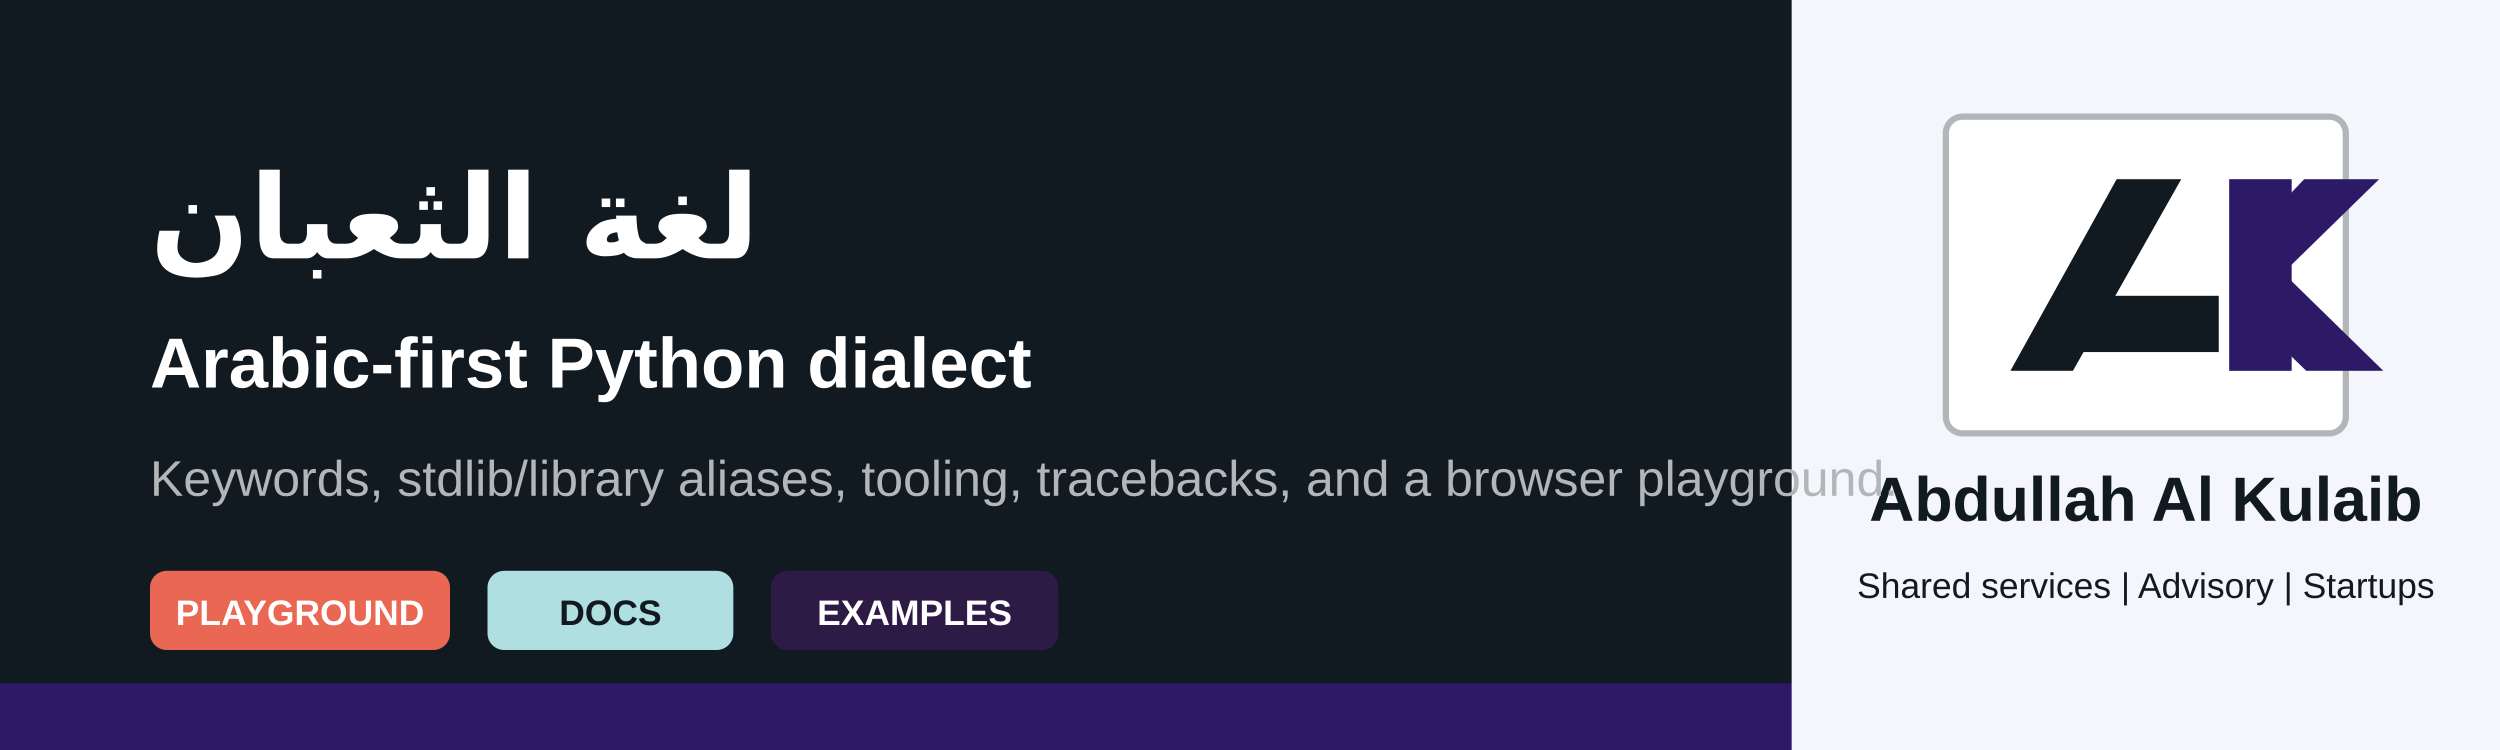
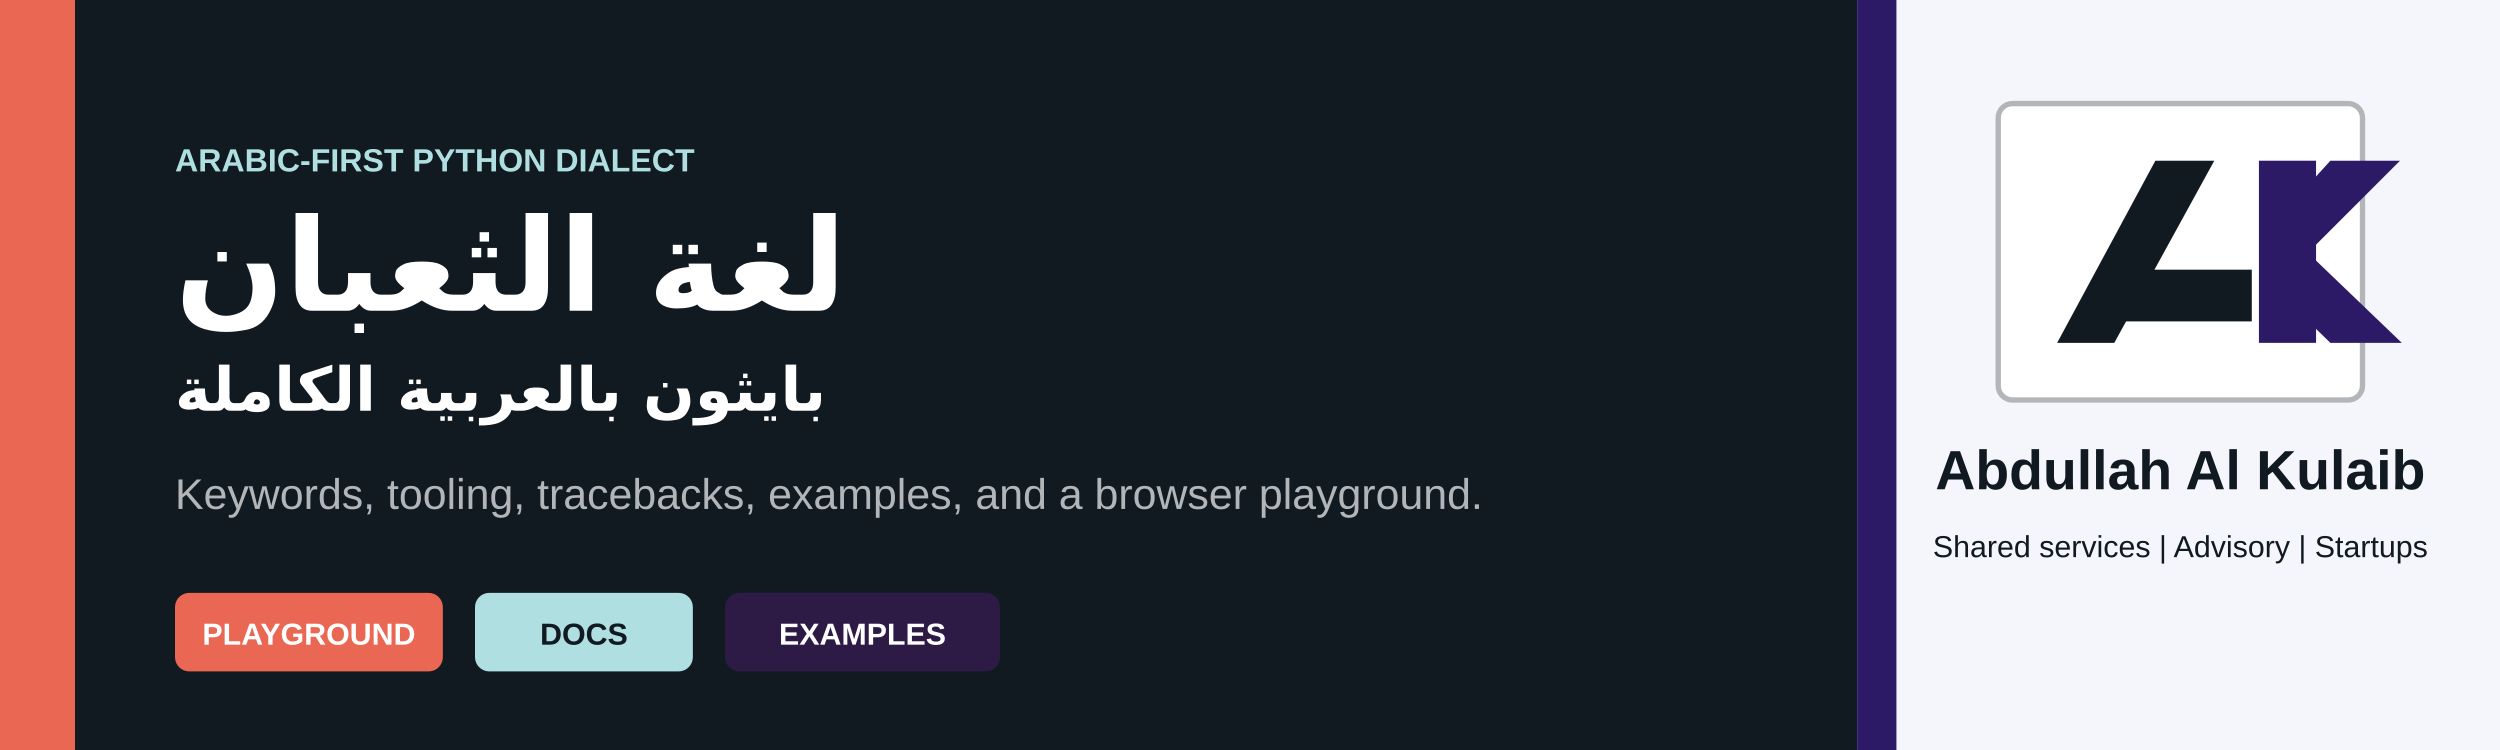
- <svg xmlns="http://www.w3.org/2000/svg" width="1200" height="360" viewBox="0 0 1200 360" role="img" aria-labelledby="title desc">
-   <rect width="1200" height="360" fill="#111921" />
-   <rect x="0" y="328" width="1200" height="32" fill="#2c1a66" />
-   <rect x="860" y="0" width="340" height="360" fill="#f5f6fc" />
-   <g transform="translate(934 56)">
-     <rect width="192" height="152" rx="8" fill="#FFFFFF" stroke="#b2b6b9" stroke-width="3" />
-     <path fill="#111921" d="M31 122 82 30h31L61 122z" />
-     <path fill="#111921" d="M61 86h70v27H51z" />
-     <path fill="#2c1a66" d="M136 30h30v92h-30z" />
-     <path fill="#2c1a66" d="M165 72 208 30h-36l-36 38z" />
-     <path fill="#2c1a66" d="M165 78 210 122h-37l-37-36z" />
+ <svg xmlns="http://www.w3.org/2000/svg" width="1400" height="420" viewBox="0 0 1400 420" role="img" aria-labelledby="title desc">
+   <rect width="1400" height="420" fill="#111921" />
+   <rect x="0" y="0" width="42" height="420" fill="#ea6753" />
+   <rect x="1040" y="0" width="360" height="420" fill="#f5f6fc" />
+   <rect x="1040" y="0" width="22" height="420" fill="#2c1a66" />
+   <g transform="translate(1119 58)">
+     <rect width="204" height="166" rx="8" fill="#FFFFFF" stroke="#b2b6b9" stroke-width="3" />
+     <path fill="#111921" d="M33 134 88 32h33L65 134z" />
+     <path fill="#111921" d="M66 93h76v29H55z" />
+     <path fill="#2c1a66" d="M146 32h32v102h-32z" />
+     <path fill="#2c1a66" d="M177 80 225 32h-39l-40 44z" />
+     <path fill="#2c1a66" d="M177 87 226 134h-40l-40-39z" />
  </g>
-   <text x="1030" y="250" fill="#111921" text-anchor="middle" font-family="Montserrat, Arial, sans-serif" font-size="30" font-weight="700">Abdullah Al Kulaib</text>
-   <text x="1030" y="287" fill="#111921" text-anchor="middle" font-family="Montserrat, Arial, sans-serif" font-size="17" font-weight="400">Shared services | Advisory | Startups</text>
-   <text x="72" y="124" fill="#FFFFFF" font-family="Montserrat, Arial, sans-serif" font-size="56" font-weight="700">لغة الثعبان</text>
-   <text x="72" y="186" fill="#FFFFFF" font-family="Montserrat, Arial, sans-serif" font-size="34" font-weight="700">Arabic-first Python dialect</text>
-   <text x="72" y="238" fill="#b2b6b9" font-family="Montserrat, Arial, sans-serif" font-size="24" font-weight="400">Keywords, stdlib/library aliases, tooling, tracebacks, and a browser playground.</text>
-   <g transform="translate(72 274)">
-     <rect width="144" height="38" rx="8" fill="#ea6753" />
-     <text x="72" y="26" fill="#FFFFFF" text-anchor="middle" font-family="Montserrat, Arial, sans-serif" font-size="17" font-weight="700">PLAYGROUND</text>
-     <rect x="162" width="118" height="38" rx="8" fill="#afdfe1" />
-     <text x="221" y="26" fill="#111921" text-anchor="middle" font-family="Montserrat, Arial, sans-serif" font-size="17" font-weight="700">DOCS</text>
-     <rect x="298" width="138" height="38" rx="8" fill="#2d1b46" />
-     <text x="367" y="26" fill="#FFFFFF" text-anchor="middle" font-family="Montserrat, Arial, sans-serif" font-size="17" font-weight="700">EXAMPLES</text>
+   <text x="1221" y="274" fill="#111921" text-anchor="middle" font-family="Montserrat, Arial, sans-serif" font-size="31" font-weight="700">Abdullah Al Kulaib</text>
+   <text x="1221" y="312" fill="#111921" text-anchor="middle" font-family="Montserrat, Arial, sans-serif" font-size="17" font-weight="400">Shared services | Advisory | Startups</text>
+   <text x="98" y="96" fill="#afdfe1" font-family="Montserrat, Arial, sans-serif" font-size="18" font-weight="700">ARABIC-FIRST PYTHON DIALECT</text>
+   <text x="98" y="174" fill="#FFFFFF" font-family="Montserrat, Arial, sans-serif" font-size="72" font-weight="700">لغة الثعبان</text>
+   <text x="98" y="230" fill="#FFFFFF" font-family="Montserrat, Arial, sans-serif" font-size="34" font-weight="700">بايثون بالعربية الكاملة</text>
+   <text x="98" y="285" fill="#b2b6b9" font-family="Montserrat, Arial, sans-serif" font-size="24" font-weight="400">Keywords, tooling, tracebacks, examples, and a browser playground.</text>
+   <g transform="translate(98 332)">
+     <rect width="150" height="44" rx="8" fill="#ea6753" />
+     <text x="75" y="29" fill="#FFFFFF" text-anchor="middle" font-family="Montserrat, Arial, sans-serif" font-size="17" font-weight="700">PLAYGROUND</text>
+     <rect x="168" width="122" height="44" rx="8" fill="#afdfe1" />
+     <text x="229" y="29" fill="#111921" text-anchor="middle" font-family="Montserrat, Arial, sans-serif" font-size="17" font-weight="700">DOCS</text>
+     <rect x="308" width="154" height="44" rx="8" fill="#2d1b46" />
+     <text x="385" y="29" fill="#FFFFFF" text-anchor="middle" font-family="Montserrat, Arial, sans-serif" font-size="17" font-weight="700">EXAMPLES</text>
  </g>
</svg>
